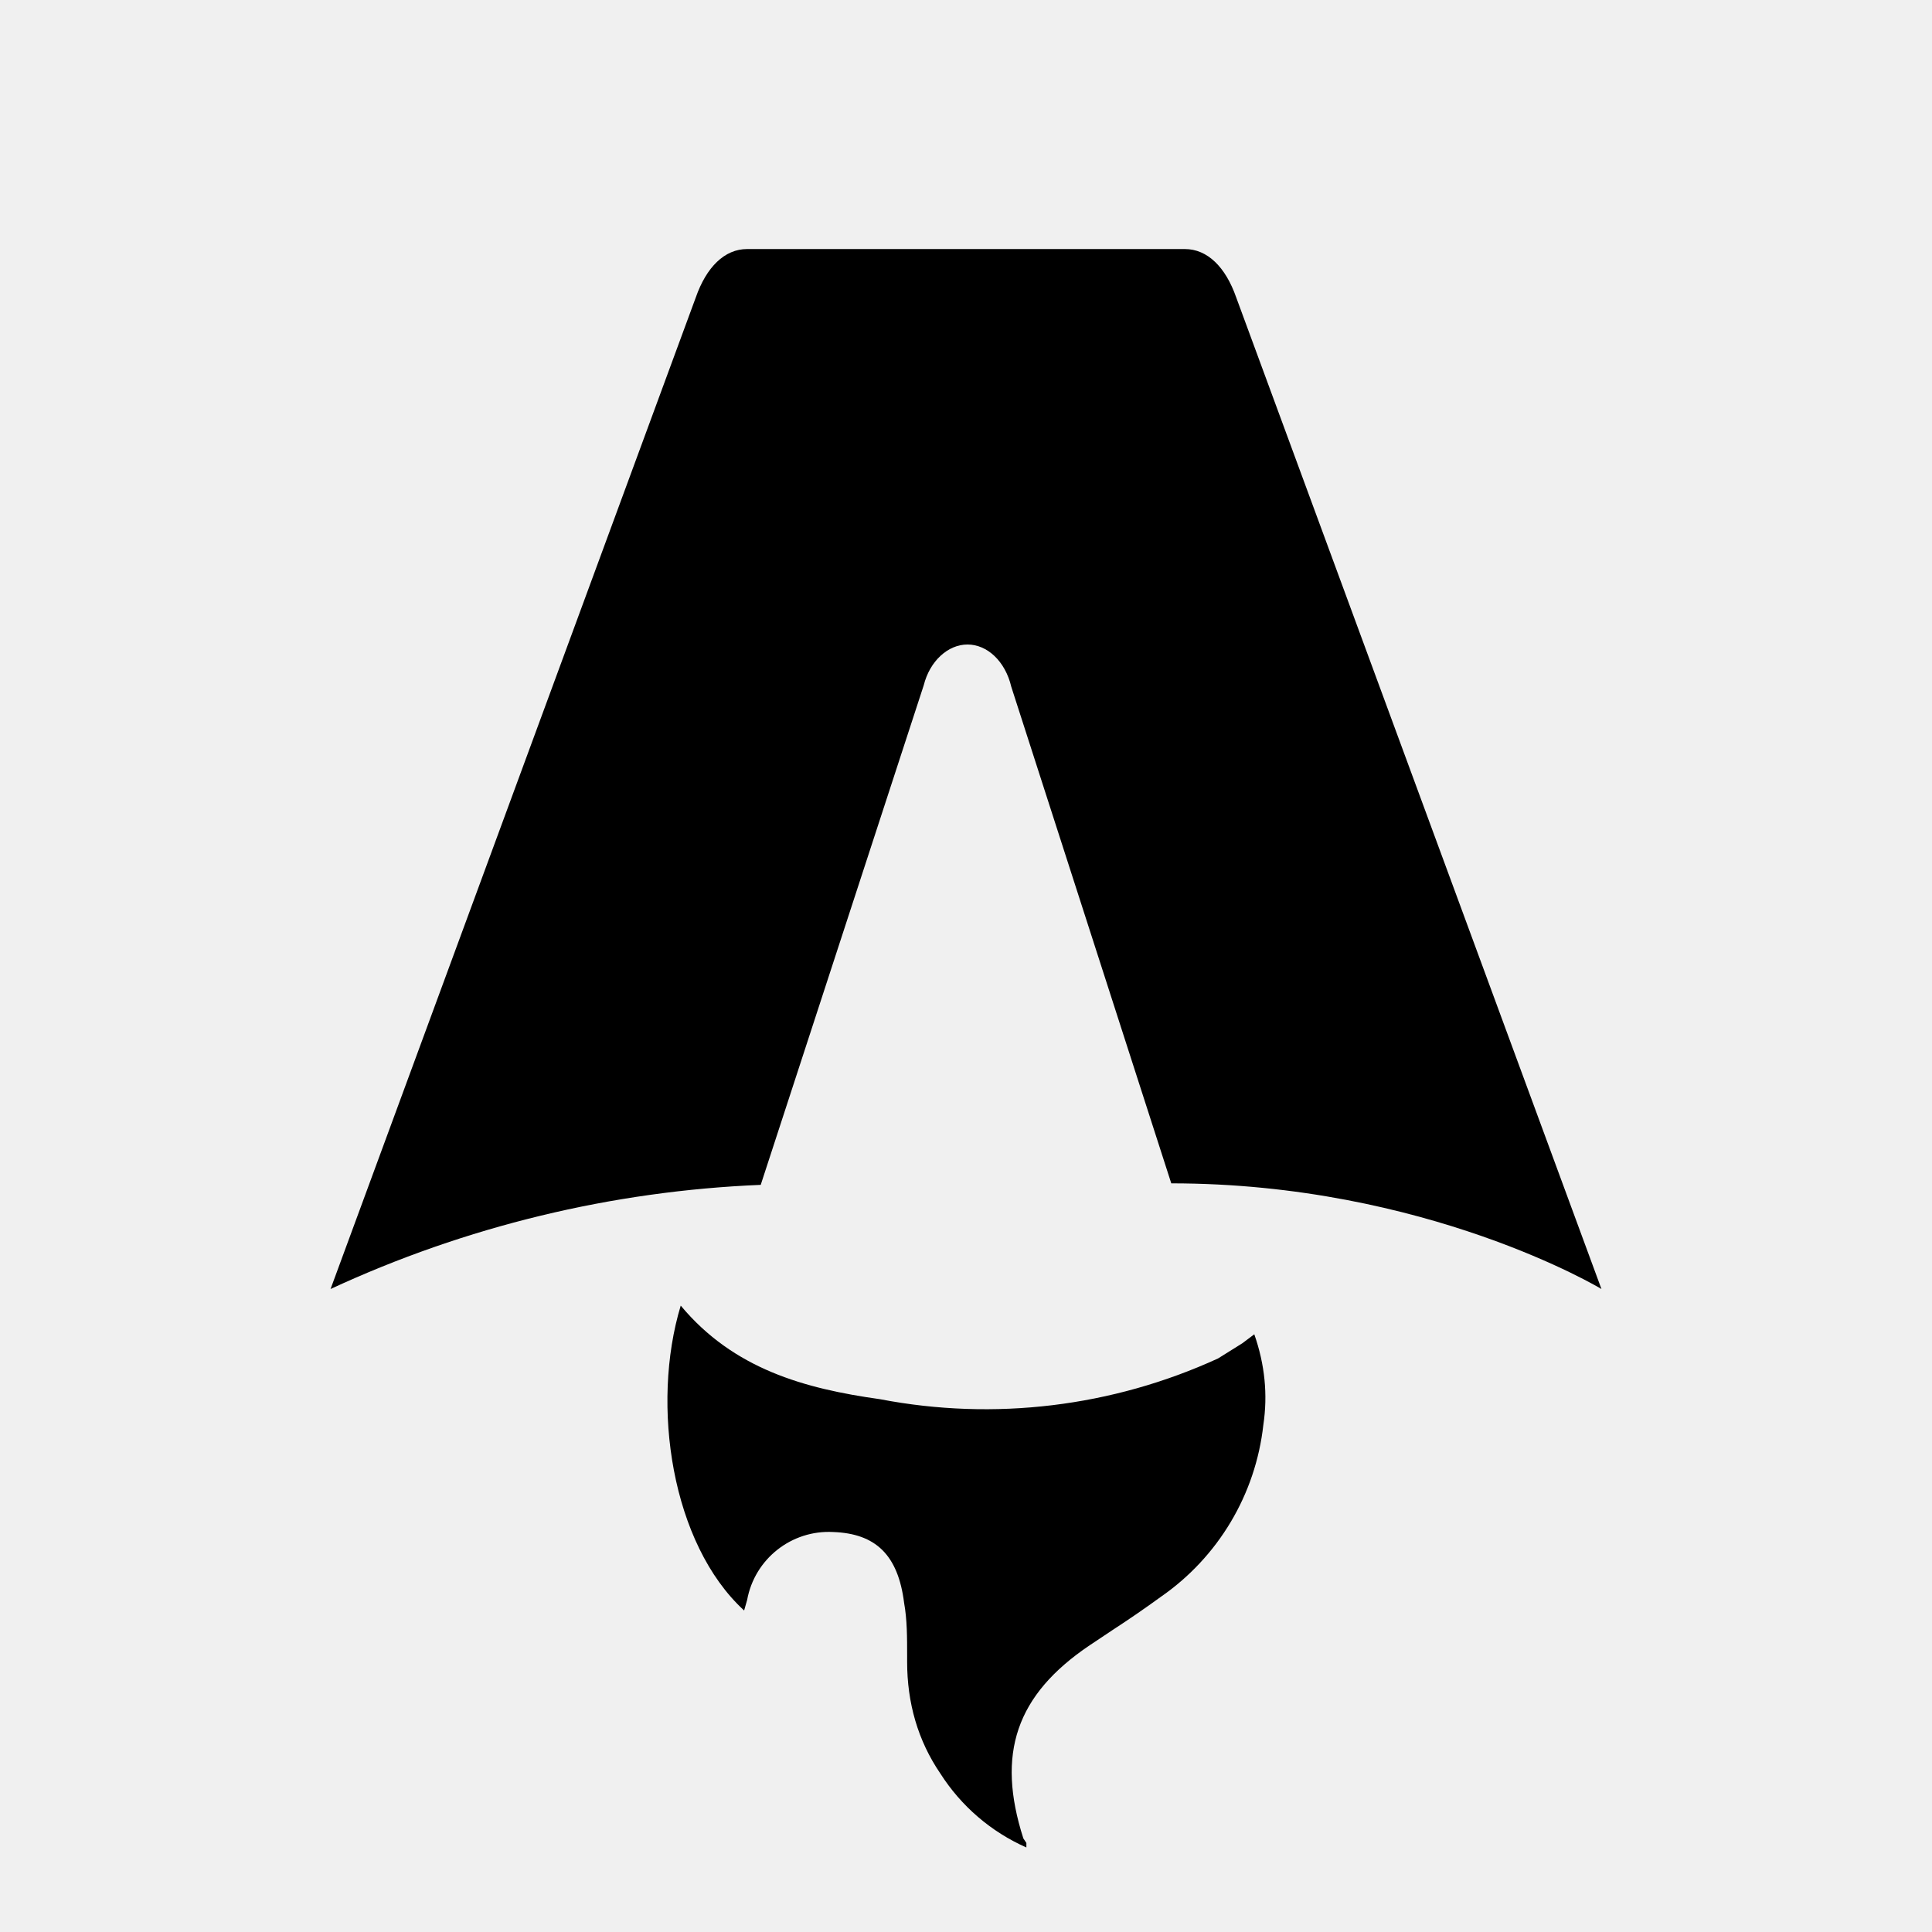
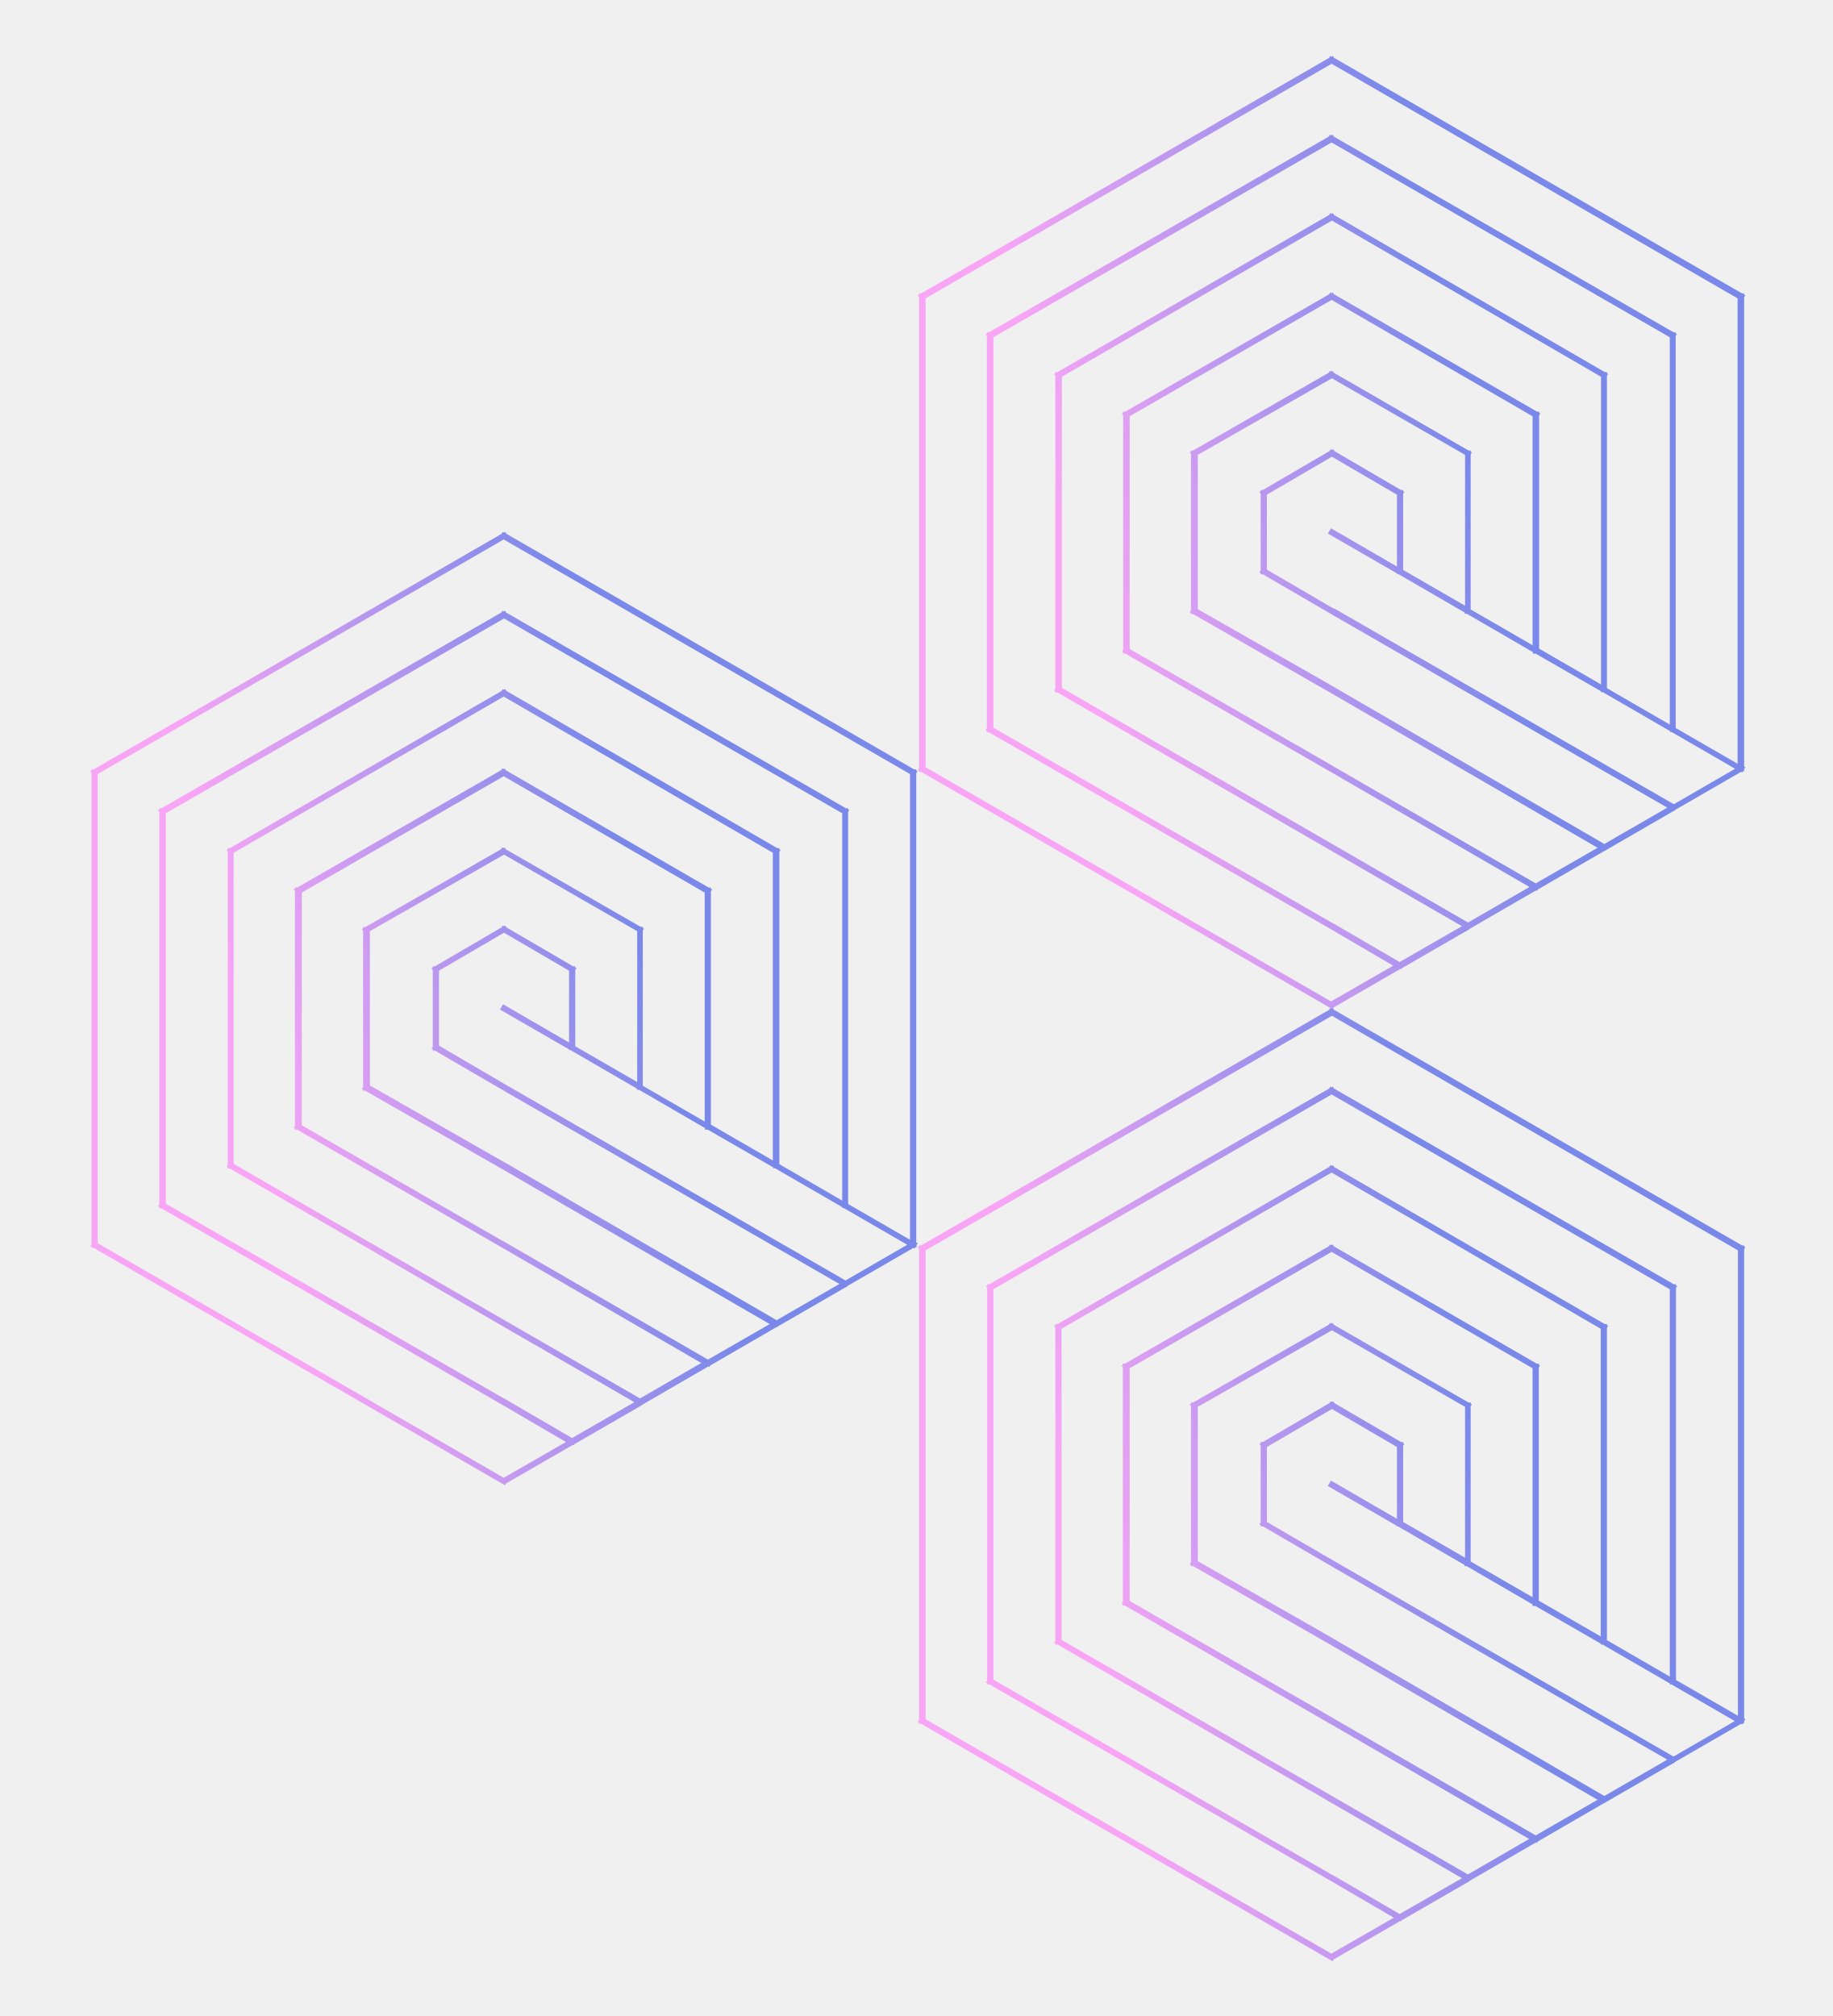
- <svg xmlns="http://www.w3.org/2000/svg" fill="none" viewBox="0 0 128 128">
-   <path d="M50.4 78.5a75.1 75.1 0 0 0-28.5 6.9l24.2-65.7c.7-2 1.9-3.2 3.4-3.2h29c1.5 0 2.7 1.2 3.4 3.2l24.2 65.7s-11.6-7-28.5-7L67 45.5c-.4-1.7-1.6-2.8-2.9-2.8-1.3 0-2.5 1.1-2.9 2.7L50.4 78.5Zm-1.1 28.2Zm-4.2-20.2c-2 6.6-.6 15.8 4.2 20.2a17.5 17.5 0 0 1 .2-.7 5.5 5.5 0 0 1 5.7-4.5c2.8.1 4.3 1.5 4.7 4.7.2 1.1.2 2.3.2 3.5v.4c0 2.7.7 5.2 2.2 7.4a13 13 0 0 0 5.7 4.9v-.3l-.2-.3c-1.8-5.6-.5-9.5 4.4-12.8l1.5-1a73 73 0 0 0 3.2-2.2 16 16 0 0 0 6.8-11.4c.3-2 .1-4-.6-6l-.8.6-1.6 1a37 37 0 0 1-22.4 2.7c-5-.7-9.7-2-13.2-6.2Z" />
-   <style>
-         path { fill: #000; }
-         @media (prefers-color-scheme: dark) {
-             path { fill: #FFF; }
-         }
-     </style>
+ <svg xmlns="http://www.w3.org/2000/svg" width="589" height="648" viewBox="0 0 589 648" fill="none">
+   <path fill-rule="evenodd" clip-rule="evenodd" d="M560.6 246.6V95.5L561 94.9L560.6 94.7V94.3H559.9L428.8 18.6L428.4 18L428 18.2L427.6 18L427.2 18.6L296.1 94.3H295.4V94.7L295 94.9L295.4 95.5V246.9L295 247.5L295.4 247.7V248.1H296.1L428.3 324.4L428.7 323.8L450 311.5H450.3C450.3 311.6 450.6 311.2 450.6 311.2L472.1 298.8H472.2L472.3 298.6L493.7 286.2L494 286.4L494.3 285.9L515.7 273.5H515.9C515.9 273.6 516.1 273.3 516.1 273.3L537.9 260.7H538.1C538.1 260.8 538.3 260.4 538.3 260.4L559.6 248.1L560 248.3L560.2 247.9H560.6V247.2L561 246.6L560.6 246.4V246.6ZM428.8 195.7L407.2 183.1V159L428.1 146.8L449 159V182.1L427.8 169.8L426.8 171.5L449 184.3V184.5H449.4L470.8 196.9V197.3H471.5L492.7 209.6V210.1H493.6L514.6 222.2V222.5H515.2L536.8 235V235.3H537.3L557.7 247.1L538 258.5L428.9 195.6L428.8 195.7ZM428 322L297.5 246.6V95.9L428 20.5L558.5 95.9V245.5L538.6 234V108L539 107.4L538.6 107.2V106.8H537.9L428.7 43.9L428.3 43.3L427.9 43.5L427.5 43.3L427.1 43.9L317.9 106.8H317.2V107.2L316.8 107.4L317.2 108V234.2L316.8 234.8L317.2 235V235.4H317.9L427.3 298.4L447.8 310.4L427.8 321.9L428 322ZM450 309.3L429.4 297.3L428.5 296.8L427.6 296.3L319.3 233.9V108.4L428 45.8L536.7 108.4V232.9L516.5 221.2V120.8L516.9 120.2L516.5 120V119.6H515.8L428.8 69.1L428.4 68.5L428 68.7L427.6 68.5L427.2 69.1L339.9 119.6H339.2V120L338.8 120.2L339.2 120.8V221.4L338.8 222L339.2 222.2V222.6H339.9L428.3 273.7L469.9 297.7L449.9 309.2L450 309.3ZM472 296.6L427.7 271L341.3 221.1V121.1L428.1 70.9L514.6 121.1V220L494.7 208.5V133.5L495.1 132.9L494.7 132.7V132.3H494L428.8 94.6L428.4 94L428 94.2L427.6 94L427.2 94.6L361.7 132.3H361V132.7L360.6 132.9L361 133.5V208.9L360.6 209.5L361 209.7V210.1H361.7L428.2 248.4L491.6 285.1L471.9 296.5L472 296.6ZM493.7 284L429.4 246.8L429 246.6L427.7 245.8L363.1 208.6V133.8L428 96.4L492.6 133.8V207.4L472.7 195.9V146L473.1 145.4L472.7 145.2V144.8H472L428.7 119.8L428.3 119.2L427.9 119.4L427.5 119.2L427.1 119.8L383.5 144.8H382.8V145.2L382.4 145.4L382.8 146V196.2L382.4 196.8L382.8 197V197.4H383.5L427.7 222.7L513.5 272.5L493.5 284H493.7ZM515.7 271.3L429.4 221.2L428.9 220.9L427.7 220.2L385 195.8V146.2L428.1 121.6L470.9 146.2V194.7L451 183.2V158.7L451.4 158.1L451 157.9V157.5H450.3L428.9 145L428.5 144.4L428.1 144.6L427.7 144.4L427.3 145L405.9 157.5H405.2V157.9L404.8 158.1L405.2 158.7V183.4L404.8 184L405.2 184.2V184.6H405.9L426.7 196.7L427.6 197.2L428.4 197.7L535.9 259.6L515.8 271.2L515.7 271.3Z" fill="url(#paint0_linear_59_39)" />
+   <path fill-rule="evenodd" clip-rule="evenodd" d="M560.6 552.6V401.5L561 400.9L560.6 400.7V400.3H559.9L428.8 324.6L428.4 324L428 324.2L427.6 324L427.2 324.6L401 339.7L296.1 400.3H295.4V400.7L295 400.9L295.4 401.5V552.9L295 553.5L295.4 553.7V554.1H296.1L428.3 630.4L428.7 629.8L450 617.5H450.3C450.3 617.6 450.6 617.2 450.6 617.2L472.1 604.8H472.2L472.3 604.6L493.7 592.2L494 592.4L494.3 591.9L515.7 579.5H515.9C515.9 579.6 516.1 579.3 516.1 579.3L537.9 566.7H538.1C538.1 566.8 538.3 566.4 538.3 566.4L559.6 554.1L560 554.3L560.2 553.9H560.6V553.2L561 552.6L560.6 552.4V552.6ZM426.7 477.6L448.9 490.4V490.6H449.3L470.7 503V503.4H471.4L492.6 515.7V516.2H493.5L514.5 528.3V528.6H515.1L536.7 541.1V541.4H537.2L557.6 553.2L537.9 564.6L428.7 501.7L407.2 489.2V465.1L428.1 452.9L449 465.1V488.2L427.8 475.9L426.8 477.6H426.7ZM428 628L297.5 552.6V401.9L342.1 376.2L428.1 326.5L558.6 401.9V551.5L538.7 540V414L539.1 413.4L538.7 413.2V412.8H538L428.8 349.9L428.4 349.3L428 349.5L427.6 349.3L427.2 349.9L318 412.8H317.3V413.2L316.9 413.4L317.3 414V540.2L316.9 540.8L317.3 541V541.4H318L427.6 604.5L448 616.4L428 627.9V628ZM450 615.3L429.4 603.3L428.5 602.8L427.6 602.3L319.3 539.9V414.4L428 351.8L536.7 414.4V538.9L516.5 527.2V426.8L516.9 426.2L516.5 426V425.6H515.8L428.8 375.1L428.4 374.5L428 374.7L427.6 374.5L427.2 375.1L339.9 425.6H339.2V426L338.8 426.2L339.2 426.8V527.4L338.8 528L339.2 528.2V528.6H339.9L426.6 578.7L427 579L428.3 579.7L469.9 603.7L449.9 615.2L450 615.3ZM472 602.6L427.8 577.1L341.2 527.1V427.1L428 376.9L514.5 427.1V526L494.6 514.5V439.5L495 438.9L494.6 438.7V438.3H493.9L428.7 400.6L428.3 400L427.9 400.2L427.5 400L427.1 400.6L361.6 438.3H360.9V438.7L360.5 438.9L360.9 439.5V514.9L360.5 515.5L360.9 515.7V516.1H361.6L428.1 554.4L491.5 591.1L471.8 602.5L472 602.6ZM493.7 590L429.4 552.8L429 552.6L427.7 551.8L363.1 514.6V439.8L428 402.4L492.6 439.8V513.4L472.7 501.9V452L473.1 451.4L472.7 451.2V450.8H472L428.7 425.8L428.3 425.2L427.9 425.4L427.5 425.2L427.1 425.8L383.5 450.8H382.8V451.2L382.4 451.4L382.8 452V502.2L382.4 502.8L382.8 503V503.4H383.5L427.7 528.7L513.5 578.5L493.5 590H493.7ZM515.7 577.3L429.4 527.2L428.9 526.9L427.7 526.2L385 501.8V452.2L428.1 427.6L470.9 452.2V500.7L451 489.2V464.7L451.4 464.1L451 463.9V463.5H450.3L428.9 451L428.5 450.4L428.1 450.6L427.7 450.4L427.3 451L405.9 463.5H405.2V463.9L404.8 464.1L405.2 464.7V489.4L404.8 490L405.2 490.2V490.6H405.9L426.7 502.7L427.6 503.2L428.4 503.7L535.9 565.6L515.8 577.2L515.7 577.3Z" fill="url(#paint1_linear_59_39)" />
+   <path fill-rule="evenodd" clip-rule="evenodd" d="M294.5 399.6V248.5L294.9 247.9L294.5 247.7V247.3H293.8L224.6 207.3L162.8 171.6L162.4 171L162 171.2L161.6 171L161.2 171.6L30.1 247.3H29.4V247.7L29 247.9L29.4 248.5V399.9L29 400.5L29.4 400.7V401.1H30.1L162.3 477.4L162.7 476.8L184 464.5H184.3C184.3 464.6 184.6 464.2 184.6 464.2L206.1 451.8H206.2L206.3 451.6L227.7 439.2L228 439.4L228.3 438.9L249.7 426.5H249.9C249.9 426.6 250.1 426.3 250.1 426.3L271.9 413.7H272.1C272.1 413.8 272.3 413.4 272.3 413.4L293.6 401.1L294 401.3L294.2 400.9H294.6V400.2L295 399.6L294.6 399.4L294.5 399.6ZM184 462.3L163.4 450.3L162.2 449.6L161.6 449.3L53.3 386.9V261.4L162 198.8L270.7 261.4V385.9L250.5 374.2V273.8L250.9 273.2L250.5 273V272.6H249.8L162.8 222.1L162.4 221.5L162 221.7L161.6 221.5L161.2 222.1L73.9 272.6H73.2V273L72.8 273.2L73.2 273.8V374.4L72.8 375L73.2 375.2V375.6H73.9L160.6 425.7L162.3 426.7L203.9 450.7L183.9 462.2L184 462.3ZM205.9 449.6L161.7 424.1L75.1 374.1V274.1L161.9 223.9L248.4 274.1V373L228.5 361.5V286.5L228.9 285.9L228.5 285.7V285.3H227.8L162.6 247.6L162.2 247L161.8 247.2L161.4 247L161 247.6L95.5 285.3H94.8V285.7L94.4 285.9L94.8 286.5V361.9L94.4 362.5L94.8 362.7V363.1H95.5L161 400.8L225.4 438.1L205.7 449.5L205.9 449.6ZM227.7 437.1L163.4 399.9L162.4 399.3L161.6 398.9L97 361.7V286.9L161.9 249.5L226.5 286.9V360.5L206.6 349V299.1L207 298.5L206.6 298.3V297.9H205.9L162.6 273L162.2 272.4L161.8 272.6L161.4 272.4L161 273L117.4 298H116.7V298.4L116.3 298.6L116.7 299.2V349.4L116.3 350L116.7 350.2V350.6H117.4L161.3 375.7L247.4 425.6L227.4 437.1H227.7ZM249.7 424.4L163.4 374.3L162.7 373.9L161.6 373.3L118.9 348.9V299.3L162 274.7L204.8 299.3V347.8L184.9 336.3V311.8L185.3 311.2L184.9 311V310.6H184.2L162.8 298.1L162.4 297.5L162 297.7L161.6 297.5L161.2 298.1L139.8 310.6H139.1V311L138.7 311.2L139.1 311.8V336.5L138.7 337.1L139.1 337.3V337.7H139.8L160.6 349.8L161.7 350.4L162.3 350.8L269.8 412.7L249.7 424.3V424.4ZM271.8 411.6L162.8 348.8L141.1 336.1V312L162 299.8L182.9 312V335.1L161.7 322.8L160.7 324.5L182.9 337.3V337.5H183.3L204.7 349.9V350.3H205.4L226.6 362.6V363.1H227.5L248.5 375.2V375.5H249.1L270.7 388V388.3H271.2L291.6 400.1L271.9 411.5L271.8 411.6ZM292.5 398.5L272.6 387V261L273 260.4L272.6 260.2V259.8H271.9L162.7 196.9L162.3 196.3L161.9 196.5L161.5 196.3L161.1 196.9L51.9 259.8H51.2V260.2L50.8 260.4L51.2 261V387.2L50.8 387.8L51.2 388V388.4H51.9L161.2 451.4L181.9 463.5L161.9 475L31.4 399.6V248.8L161.9 173.4L230.8 213.2L292.5 248.8V398.4V398.5Z" fill="url(#paint2_linear_59_39)" />
+   <defs>
+     <linearGradient id="paint0_linear_59_39" x1="455.613" y1="73.302" x2="326.434" y2="102.088" gradientUnits="userSpaceOnUse">
+       <stop stop-color="#7A89E9" />
+       <stop offset="1" stop-color="#F8A5F5" />
+     </linearGradient>
+     <linearGradient id="paint1_linear_59_39" x1="455.613" y1="379.301" x2="326.434" y2="408.088" gradientUnits="userSpaceOnUse">
+       <stop stop-color="#7A89E9" />
+       <stop offset="1" stop-color="#F8A5F5" />
+     </linearGradient>
+     <linearGradient id="paint2_linear_59_39" x1="189.613" y1="226.301" x2="60.434" y2="255.088" gradientUnits="userSpaceOnUse">
+       <stop stop-color="#7A89E9" />
+       <stop offset="1" stop-color="#F8A5F5" />
+     </linearGradient>
+   </defs>
</svg>
